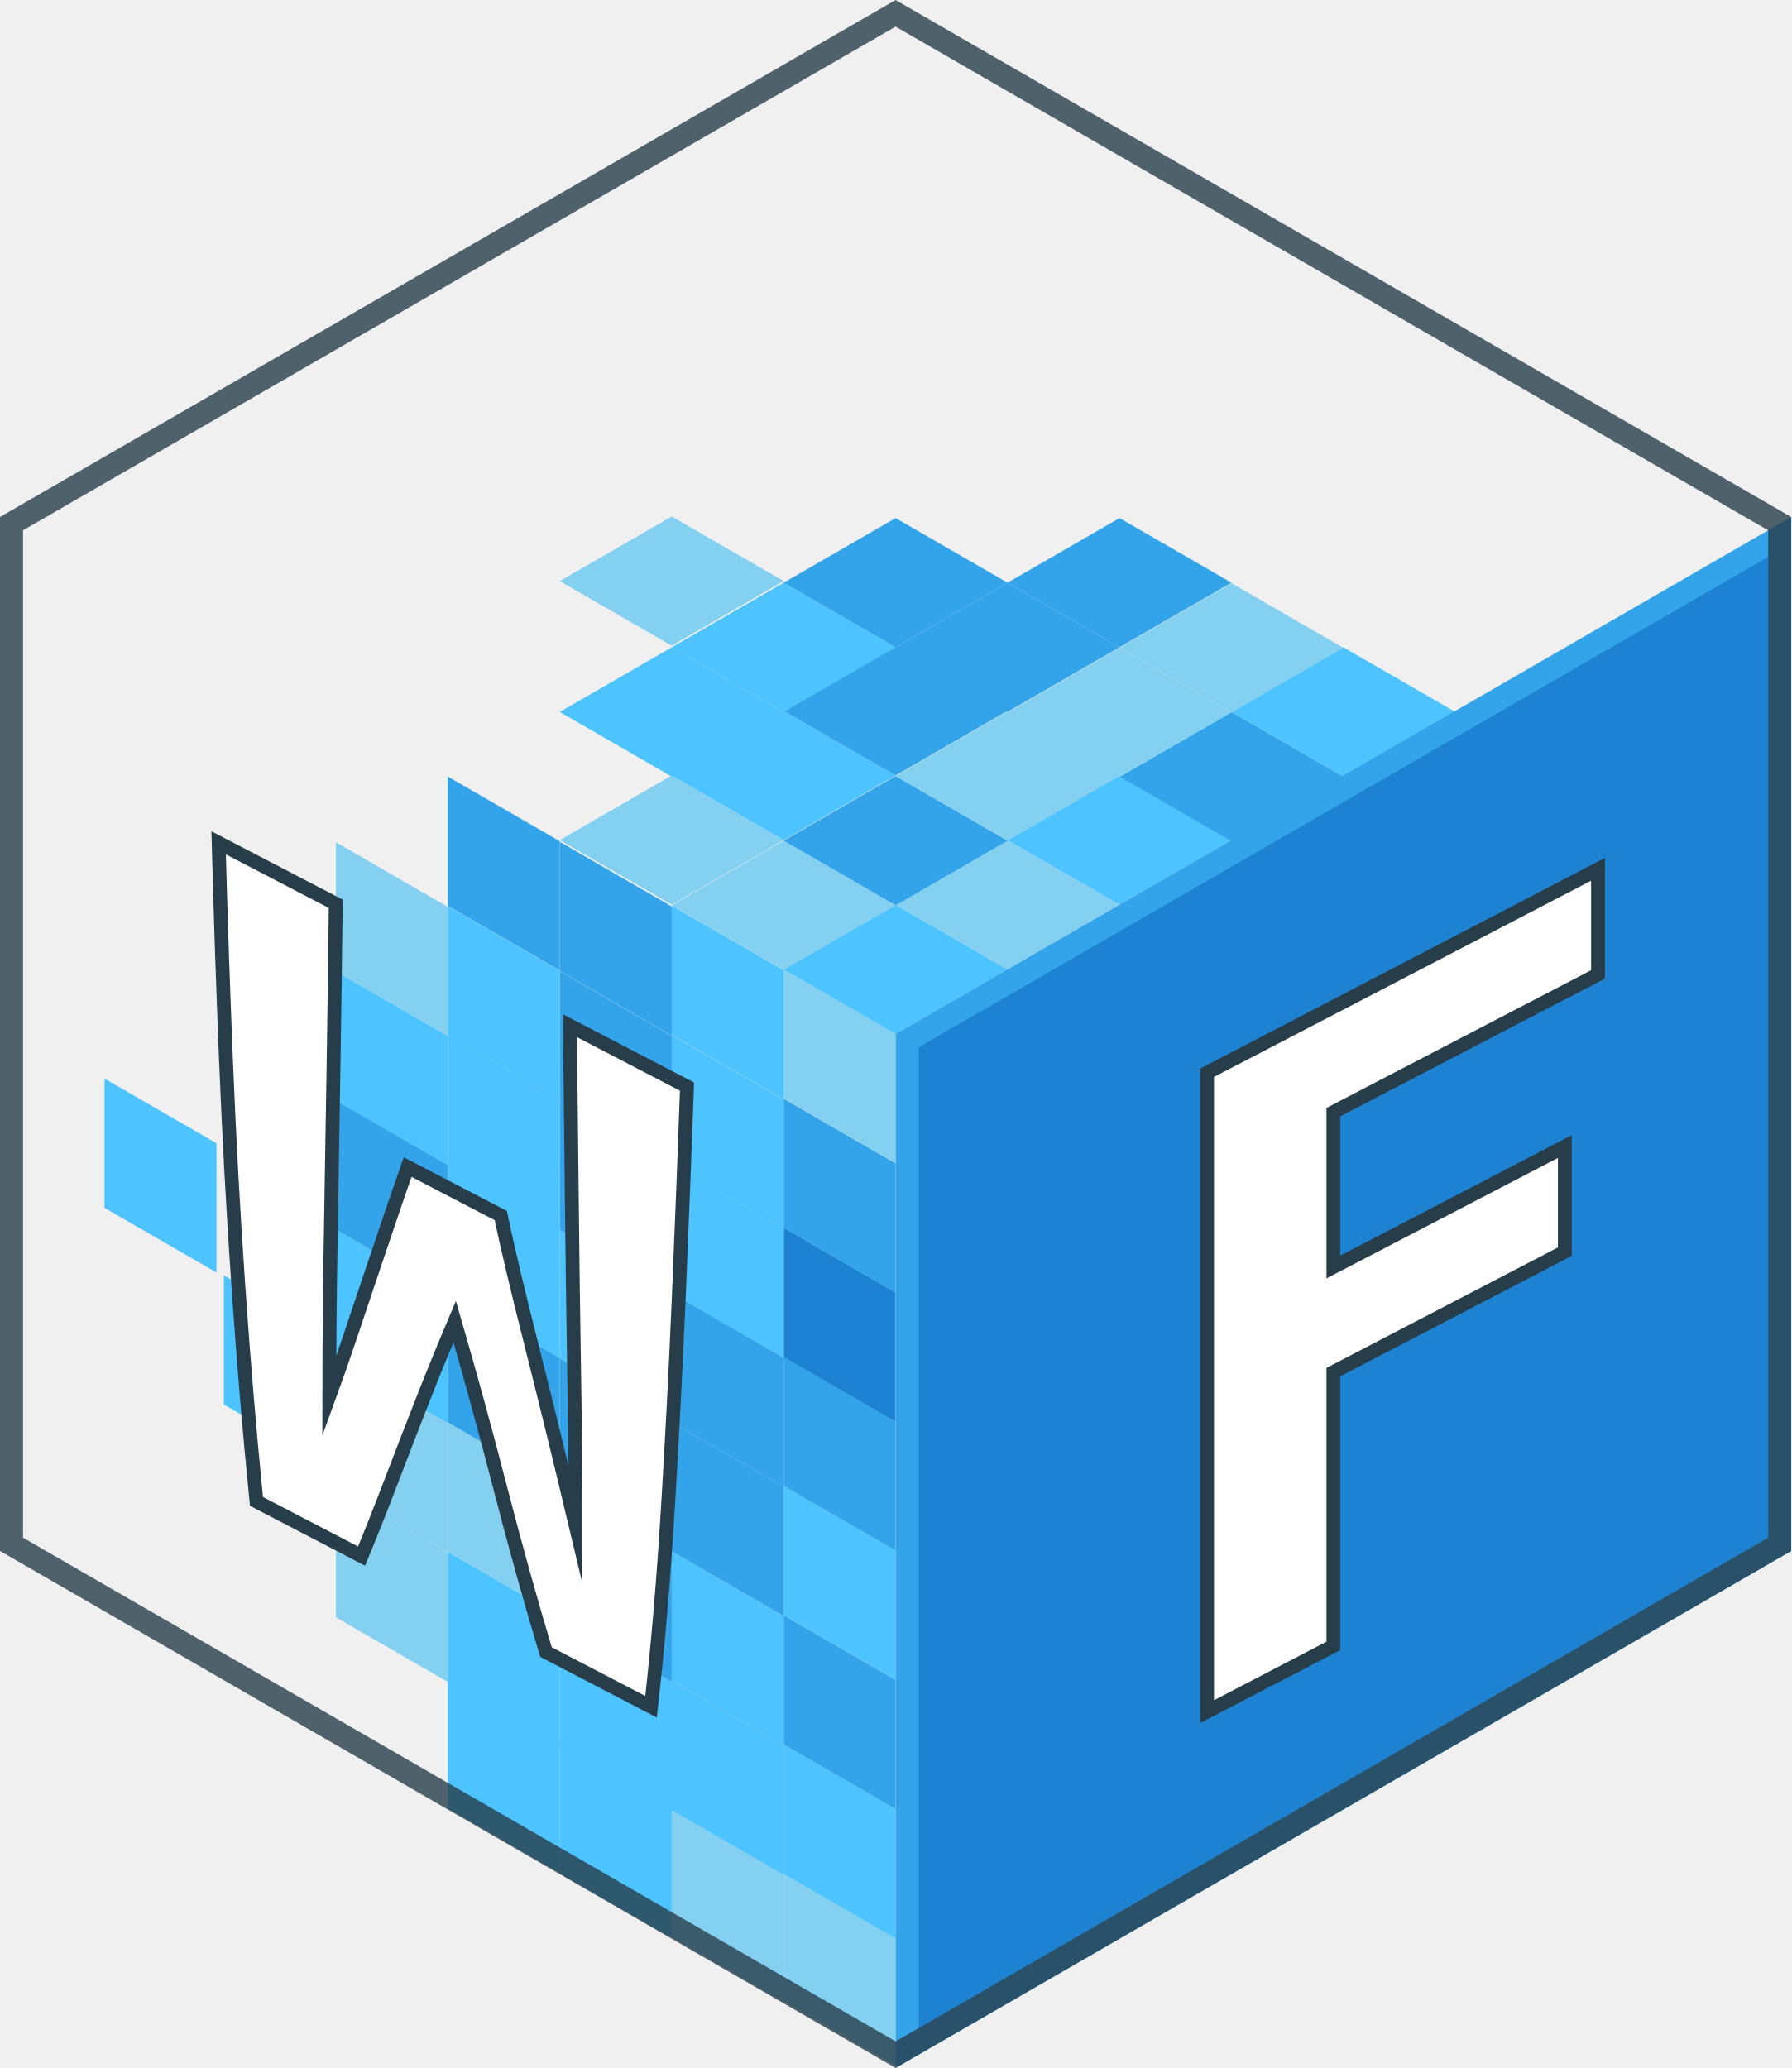
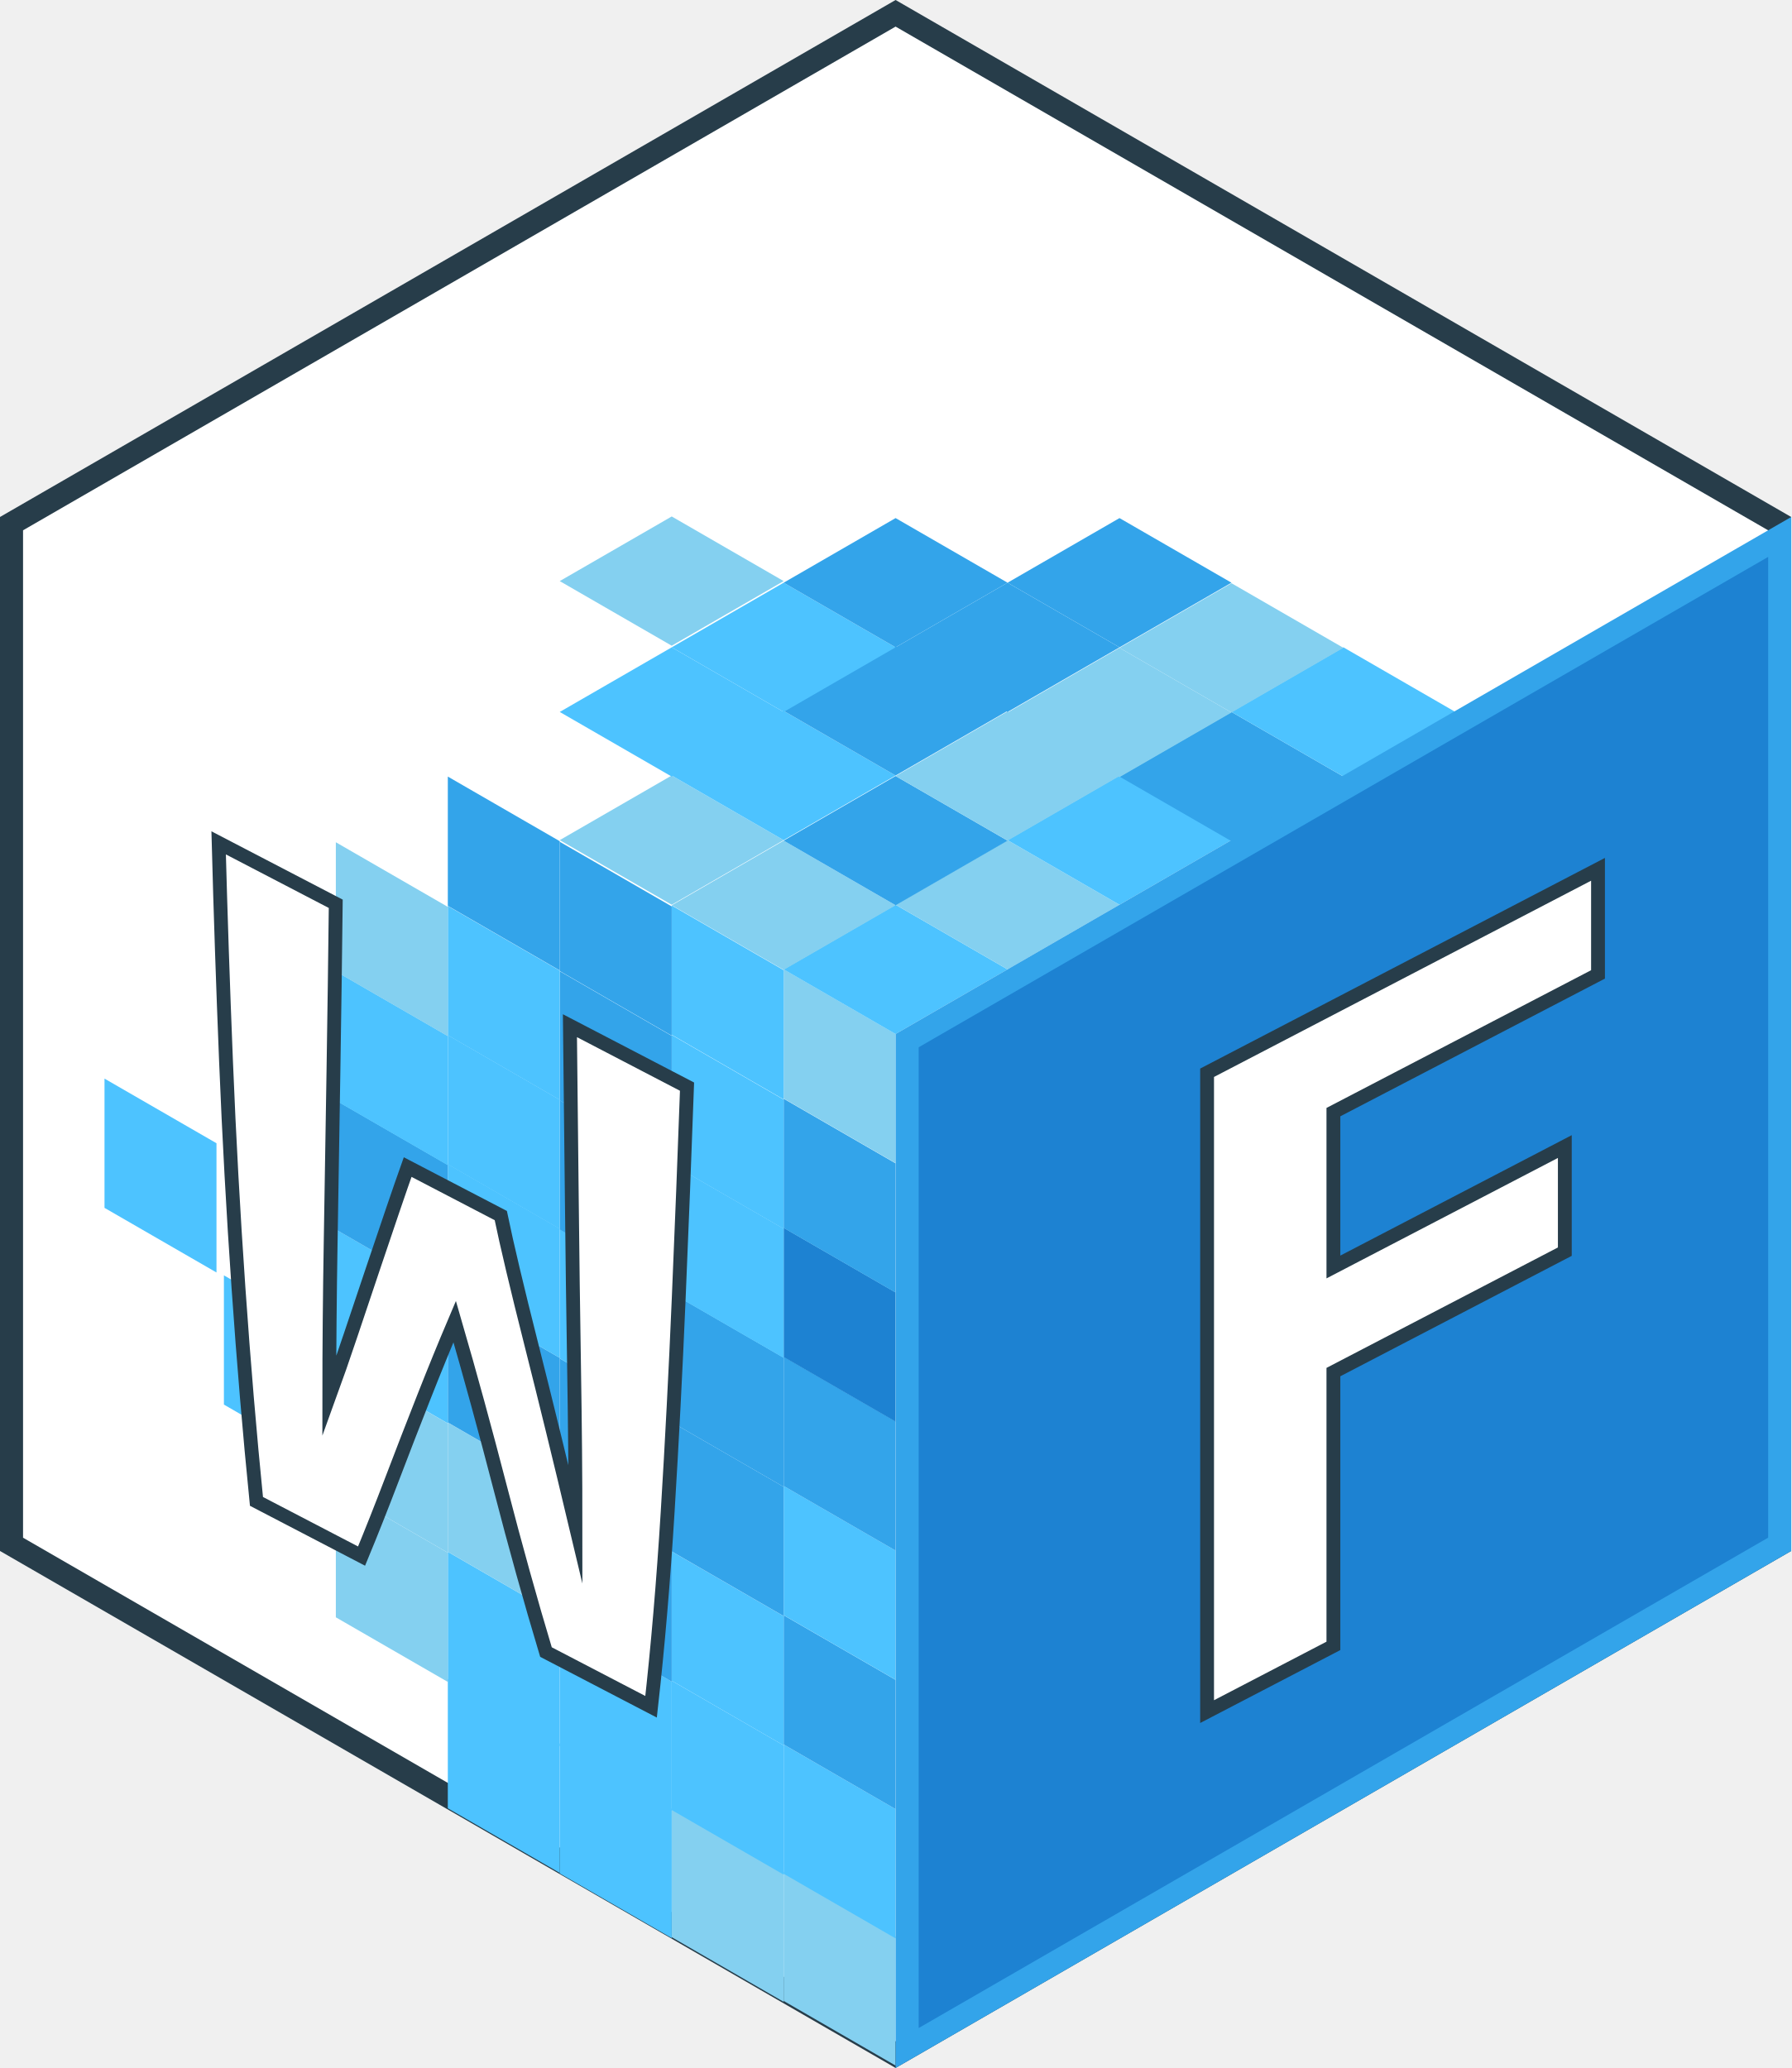
<svg xmlns="http://www.w3.org/2000/svg" id="_图层_1" data-name="图层_1" version="1.1" viewBox="0 0 388.55 448.66">
  <defs>
    <style>
      .st0 {
        fill: #1d82d2;
      }

-       .st1 {
+       .st1, .st2 {
+         fill: #fff;
+       }
+ 
+       .st3 {
        fill: #33a4ea;
      }

-       .st2 {
+       .st4 {
        fill: #273d4a;
      }

-       .st3 {
+       .st5 {
        fill: none;
+         opacity: .8;
        stroke-width: 5px;
      }

-       .st3, .st4 {
-         opacity: .8;
-       }
- 
-       .st3, .st5 {
+       .st5, .st2 {
        stroke: #273d4a;
        stroke-miterlimit: 10;
      }

      .st6 {
        fill: #84d0f0;
      }

      .st7 {
        fill: #4dc3ff;
      }

-       .st5 {
-         fill: #fff;
+       .st2 {
        stroke-width: 3px;
      }
    </style>
  </defs>
  <g>
-     <polygon class="st6" points="194.27 448.13 169.99 434.11 169.99 406.07 194.27 420.09 194.27 448.13" />
-     <polygon class="st7" points="194.27 420.54 169.99 406.52 169.99 378.47 194.27 392.49 194.27 420.54" />
-     <polygon class="st1" points="194.27 392.5 169.99 378.47 169.99 350.43 194.27 364.45 194.27 392.5" />
-     <polygon class="st7" points="194.27 364.44 169.99 350.42 169.99 322.38 194.27 336.4 194.27 364.44" />
-     <polygon class="st1" points="194.27 336.41 169.99 322.39 169.99 294.35 194.27 308.37 194.27 336.41" />
-     <polygon class="st0" points="194.27 308.43 169.99 294.41 169.99 266.37 194.27 280.39 194.27 308.43" />
-     <polygon class="st1" points="194.27 280.43 169.99 266.41 169.99 238.37 194.27 252.39 194.27 280.43" />
-     <polygon class="st6" points="194.27 252.35 169.99 238.33 169.99 210.29 194.27 224.31 194.27 252.35" />
+     <polygon class="st1" points="2.5 335.05 2.5 113.61 194.27 2.89 386.05 113.61 386.05 335.05 194.27 445.77 2.5 335.05" />
+     <path class="st4" d="M194.27,5.77l189.27,109.28v218.55l-189.27,109.28L5,333.61V115.05L194.27,5.77M194.27,0L0,112.16v224.33l194.27,112.16,194.27-112.16V112.16L194.27,0h0Z" />
  </g>
+   <polygon class="st6" points="194.27 448.13 169.99 434.11 169.99 406.07 194.27 420.09 194.27 448.13" />
+   <polygon class="st6" points="169.99 434.3 145.71 420.28 145.71 392.24 169.99 406.26 169.99 434.3" />
+   <polygon class="st7" points="145.71 420.47 121.42 406.45 121.42 378.41 145.71 392.43 145.71 420.47" />
+   <polygon class="st7" points="121.42 406.33 97.14 392.31 97.14 364.26 121.42 378.29 121.42 406.33" />
+   <polygon class="st7" points="194.27 420.54 169.99 406.52 169.99 378.47 194.27 392.49 194.27 420.54" />
+   <polygon class="st3" points="194.27 392.5 169.99 378.47 169.99 350.43 194.27 364.45 194.27 392.5" />
+   <polygon class="st7" points="194.27 364.44 169.99 350.42 169.99 322.38 194.27 336.4 194.27 364.44" />
+   <polygon class="st3" points="194.27 336.41 169.99 322.39 169.99 294.35 194.27 308.37 194.27 336.41" />
+   <polygon class="st0" points="194.27 308.43 169.99 294.41 169.99 266.37 194.27 280.39 194.27 308.43" />
+   <polygon class="st3" points="194.27 280.43 169.99 266.41 169.99 238.37 194.27 252.39 194.27 280.43" />
+   <polygon class="st6" points="194.27 252.35 169.99 238.33 169.99 210.29 194.27 224.31 194.27 252.35" />
  <polygon class="st7" points="194.27 224.33 169.99 210.31 194.27 196.29 218.56 210.31 194.27 224.33" />
  <polygon class="st6" points="218.56 210.31 194.27 196.29 218.56 182.27 242.84 196.29 218.56 210.31" />
  <polygon class="st7" points="242.84 196.29 218.56 182.27 242.84 168.25 267.13 182.27 242.84 196.29" />
-   <polygon class="st1" points="267.13 182.5 242.84 168.48 267.13 154.46 291.41 168.48 267.13 182.5" />
+   <polygon class="st3" points="267.13 182.5 242.84 168.48 267.13 154.46 291.41 168.48 267.13 182.5" />
  <polygon class="st7" points="291.41 168.48 267.13 154.46 291.41 140.44 315.7 154.46 291.41 168.48" />
  <polygon class="st6" points="169.99 210.42 145.71 196.4 169.99 182.38 194.27 196.4 169.99 210.42" />
-   <polygon class="st1" points="194.27 196.4 169.99 182.38 194.27 168.36 218.56 182.38 194.27 196.4" />
+   <polygon class="st3" points="194.27 196.4 169.99 182.38 194.27 168.36 218.56 182.38 194.27 196.4" />
  <polygon class="st6" points="218.56 182.38 194.27 168.36 218.56 154.34 242.84 168.36 218.56 182.38" />
  <polygon class="st6" points="242.84 168.6 218.56 154.58 242.84 140.55 267.13 154.58 242.84 168.6" />
  <polygon class="st6" points="267.13 154.58 242.84 140.55 267.13 126.53 291.41 140.55 267.13 154.58" />
  <polygon class="st6" points="145.71 196.29 121.42 182.27 145.71 168.25 169.99 182.27 145.71 196.29" />
  <polygon class="st7" points="169.99 182.27 145.71 168.25 169.99 154.23 194.27 168.25 169.99 182.27" />
-   <polygon class="st1" points="194.27 168.25 169.99 154.23 194.27 140.21 218.56 154.23 194.27 168.25" />
-   <polygon class="st1" points="218.56 154.46 194.27 140.44 218.56 126.42 242.84 140.44 218.56 154.46" />
-   <polygon class="st1" points="242.84 140.44 218.56 126.42 242.84 112.4 267.13 126.42 242.84 140.44" />
+   <polygon class="st3" points="194.27 168.25 169.99 154.23 194.27 140.21 218.56 154.23 194.27 168.25" />
+   <polygon class="st3" points="218.56 154.46 194.27 140.44 218.56 126.42 242.84 140.44 218.56 154.46" />
+   <polygon class="st3" points="242.84 140.44 218.56 126.42 242.84 112.4 267.13 126.42 242.84 140.44" />
  <polygon class="st7" points="145.71 168.48 121.42 154.46 145.71 140.44 169.99 154.46 145.71 168.48" />
  <polygon class="st7" points="169.99 154.46 145.71 140.44 169.99 126.42 194.27 140.44 169.99 154.46" />
-   <g>
-     <polygon class="st6" points="169.99 434.3 145.71 420.28 145.71 392.24 169.99 406.26 169.99 434.3" />
-     <polygon class="st7" points="169.99 406.71 145.71 392.69 145.71 364.64 169.99 378.66 169.99 406.71" />
-     <polygon class="st7" points="169.99 378.67 145.71 364.64 145.71 336.6 169.99 350.62 169.99 378.67" />
-     <polygon class="st1" points="169.99 350.61 145.71 336.59 145.71 308.55 169.99 322.57 169.99 350.61" />
-     <polygon class="st1" points="169.99 322.58 145.71 308.56 145.71 280.52 169.99 294.54 169.99 322.58" />
-     <polygon class="st7" points="169.99 294.6 145.71 280.58 145.71 252.54 169.99 266.56 169.99 294.6" />
-     <polygon class="st7" points="169.99 266.6 145.71 252.58 145.71 224.54 169.99 238.56 169.99 266.6" />
-     <polygon class="st7" points="169.99 238.52 145.71 224.5 145.71 196.46 169.99 210.48 169.99 238.52" />
-   </g>
-   <g>
-     <polygon class="st7" points="145.71 420.47 121.42 406.45 121.42 378.41 145.71 392.43 145.71 420.47" />
-     <polygon class="st7" points="145.71 392.88 121.42 378.86 121.42 350.81 145.71 364.83 145.71 392.88" />
-     <polygon class="st1" points="145.71 364.84 121.42 350.82 121.42 322.77 145.71 336.79 145.71 364.84" />
-     <polygon class="st1" points="145.71 336.78 121.42 322.76 121.42 294.72 145.71 308.74 145.71 336.78" />
-     <polygon class="st7" points="145.71 308.75 121.42 294.73 121.42 266.69 145.71 280.71 145.71 308.75" />
-     <polygon class="st1" points="145.71 280.77 121.42 266.75 121.42 238.71 145.71 252.73 145.71 280.77" />
-     <polygon class="st1" points="145.71 252.77 121.42 238.75 121.42 210.71 145.71 224.73 145.71 252.77" />
-     <polygon class="st1" points="145.71 224.69 121.42 210.67 121.42 182.63 145.71 196.65 145.71 224.69" />
-   </g>
-   <g>
-     <polygon class="st7" points="121.42 406.33 97.14 392.31 97.14 364.26 121.42 378.29 121.42 406.33" />
-     <polygon class="st7" points="121.42 378.73 97.14 364.71 97.14 336.67 121.42 350.69 121.42 378.73" />
-     <polygon class="st6" points="121.42 350.69 97.14 336.67 97.14 308.63 121.42 322.65 121.42 350.69" />
-     <polygon class="st1" points="121.42 322.63 97.14 308.61 97.14 280.57 121.42 294.59 121.42 322.63" />
-     <polygon class="st7" points="121.42 294.6 97.14 280.58 97.14 252.54 121.42 266.56 121.42 294.6" />
-     <polygon class="st7" points="121.42 266.63 97.14 252.61 97.14 224.56 121.42 238.59 121.42 266.63" />
-     <polygon class="st7" points="121.42 238.63 97.14 224.6 97.14 196.56 121.42 210.58 121.42 238.63" />
-     <polygon class="st1" points="121.42 210.54 97.14 196.52 97.14 168.48 121.42 182.5 121.42 210.54" />
-   </g>
+   <polygon class="st7" points="169.99 406.71 145.71 392.69 145.71 364.64 169.99 378.66 169.99 406.71" />
+   <polygon class="st7" points="169.99 378.67 145.71 364.64 145.71 336.6 169.99 350.62 169.99 378.67" />
+   <polygon class="st3" points="169.99 350.61 145.71 336.59 145.71 308.55 169.99 322.57 169.99 350.61" />
+   <polygon class="st3" points="169.99 322.58 145.71 308.56 145.71 280.52 169.99 294.54 169.99 322.58" />
+   <polygon class="st7" points="169.99 294.6 145.71 280.58 145.71 252.54 169.99 266.56 169.99 294.6" />
+   <polygon class="st7" points="169.99 266.6 145.71 252.58 145.71 224.54 169.99 238.56 169.99 266.6" />
+   <polygon class="st7" points="169.99 238.52 145.71 224.5 145.71 196.46 169.99 210.48 169.99 238.52" />
+   <polygon class="st7" points="145.71 392.88 121.42 378.86 121.42 350.81 145.71 364.83 145.71 392.88" />
+   <polygon class="st3" points="145.71 364.84 121.42 350.82 121.42 322.77 145.71 336.79 145.71 364.84" />
+   <polygon class="st3" points="145.71 336.78 121.42 322.76 121.42 294.72 145.71 308.74 145.71 336.78" />
+   <polygon class="st7" points="145.71 308.75 121.42 294.73 121.42 266.69 145.71 280.71 145.71 308.75" />
+   <polygon class="st3" points="145.71 280.77 121.42 266.75 121.42 238.71 145.71 252.73 145.71 280.77" />
+   <polygon class="st3" points="145.71 252.77 121.42 238.75 121.42 210.71 145.71 224.73 145.71 252.77" />
+   <polygon class="st3" points="145.71 224.69 121.42 210.67 121.42 182.63 145.71 196.65 145.71 224.69" />
+   <polygon class="st7" points="121.42 378.73 97.14 364.71 97.14 336.67 121.42 350.69 121.42 378.73" />
+   <polygon class="st6" points="121.42 350.69 97.14 336.67 97.14 308.63 121.42 322.65 121.42 350.69" />
+   <polygon class="st3" points="121.42 322.63 97.14 308.61 97.14 280.57 121.42 294.59 121.42 322.63" />
+   <polygon class="st7" points="121.42 294.6 97.14 280.58 97.14 252.54 121.42 266.56 121.42 294.6" />
+   <polygon class="st7" points="121.42 266.63 97.14 252.61 97.14 224.56 121.42 238.59 121.42 266.63" />
+   <polygon class="st7" points="121.42 238.63 97.14 224.6 97.14 196.56 121.42 210.58 121.42 238.63" />
+   <polygon class="st3" points="121.42 210.54 97.14 196.52 97.14 168.48 121.42 182.5 121.42 210.54" />
  <g>
    <polygon class="st6" points="97.14 364.9 72.85 350.88 72.85 322.84 97.14 336.86 97.14 364.9" />
    <polygon class="st6" points="97.14 336.86 72.85 322.84 72.85 294.8 97.14 308.82 97.14 336.86" />
    <polygon class="st7" points="97.14 308.8 72.85 294.78 72.85 266.74 97.14 280.76 97.14 308.8" />
-     <polygon class="st1" points="97.14 280.77 72.85 266.75 72.85 238.71 97.14 252.73 97.14 280.77" />
+     <polygon class="st3" points="97.14 280.77 72.85 266.75 72.85 238.71 97.14 252.73 97.14 280.77" />
    <polygon class="st7" points="97.14 252.8 72.85 238.78 72.85 210.73 97.14 224.76 97.14 252.8" />
    <polygon class="st6" points="97.14 224.8 72.85 210.77 72.85 182.73 97.14 196.75 97.14 224.8" />
  </g>
  <polygon class="st7" points="72.85 318.75 48.57 304.73 48.57 276.69 72.85 290.71 72.85 318.75" />
  <polygon class="st7" points="46.96 276.07 22.67 262.05 22.67 234.01 46.96 248.03 46.96 276.07" />
  <g>
    <polygon class="st0" points="196.77 225.77 386.05 116.49 386.05 335.05 196.77 444.33 196.77 225.77" />
-     <path class="st1" d="M383.55,120.82v212.78l-184.27,106.39v-212.78l184.27-106.39M388.55,112.16l-194.27,112.16v224.33l194.27-112.16V112.16h0Z" />
+     <path class="st3" d="M383.55,120.82v212.78l-184.27,106.39v-212.78l184.27-106.39M388.55,112.16l-194.27,112.16v224.33l194.27-112.16V112.16h0Z" />
  </g>
-   <g class="st4">
-     <path class="st2" d="M194.27,5.77l189.27,109.28v218.55l-189.27,109.28L5,333.61V115.05L194.27,5.77M194.27,0L0,112.16v224.33l194.27,112.16,194.27-112.16V112.16L194.27,0h0Z" />
-   </g>
-   <path class="st3" d="M387.64,112.7" />
-   <path class="st3" d="M195.23,225.94" />
-   <path class="st3" d="M1.86,113.24" />
-   <path class="st3" d="M-139.51-101.92" />
-   <path class="st3" d="M54.77-214.08" />
-   <polygon class="st1" points="194.27 140.44 169.99 126.42 194.27 112.4 218.56 126.42 194.27 140.44" />
+   <path class="st5" d="M387.64,112.7" />
+   <path class="st5" d="M195.23,225.94" />
+   <path class="st5" d="M1.86,113.24" />
+   <path class="st5" d="M-139.51-101.92" />
+   <path class="st5" d="M54.77-214.08" />
+   <polygon class="st3" points="194.27 140.44 169.99 126.42 194.27 112.4 218.56 126.42 194.27 140.44" />
  <polygon class="st6" points="145.71 140.09 121.42 126.07 145.71 112.05 169.99 126.07 145.71 140.09" />
-   <path class="st5" d="M55.63,325.73c-1.47-14.63-2.77-30.07-3.9-46.33-1.13-16.26-2.03-32.62-2.7-49.11-.67-16.48-1.2-32.29-1.6-47.43l25.4,13.22c-.13,11.66-.3,23.78-.5,36.34-.2,12.56-.4,24.86-.6,36.89-.2,12.03-.3,23.24-.3,33.64,1.47-4.04,3-8.44,4.6-13.21,1.6-4.77,3.2-9.53,4.8-14.3,1.6-4.77,3.07-9.11,4.4-13.01,1.33-3.91,2.4-6.98,3.2-9.23l20.2,10.52c1.33,6.43,3.53,15.71,6.6,27.84,3.07,12.13,6.27,25.2,9.6,39.2,0-10.27-.1-21.52-.3-33.76-.2-12.24-.37-24.76-.5-37.56-.13-12.8-.27-25.11-.4-36.91l25.4,13.22c-.53,14.79-1.13,30.08-1.8,45.86-.67,15.79-1.47,31.23-2.4,46.35-.93,15.11-2.13,29.22-3.6,42.33l-22.8-11.87c-3.33-11.07-6.63-22.92-9.9-35.55-3.27-12.63-6.57-24.69-9.9-36.15-2.13,5.02-4.37,10.49-6.7,16.41-2.33,5.92-4.64,11.86-6.9,17.81-2.27,5.95-4.47,11.51-6.6,16.66l-22.8-11.87Z" />
-   <path class="st5" d="M261.84,371.34v-138.6l84.8-44.14v22.8l-57.4,29.88v33.6l50.2-26.13v22.8l-50.2,26.13v59.4l-27.4,14.26Z" />
+   <path class="st2" d="M55.63,325.73c-1.47-14.63-2.77-30.07-3.9-46.33-1.13-16.26-2.03-32.62-2.7-49.11-.67-16.48-1.2-32.29-1.6-47.43l25.4,13.22c-.13,11.66-.3,23.78-.5,36.34-.2,12.56-.4,24.86-.6,36.89-.2,12.03-.3,23.24-.3,33.64,1.47-4.04,3-8.44,4.6-13.21,1.6-4.77,3.2-9.53,4.8-14.3,1.6-4.77,3.07-9.11,4.4-13.01,1.33-3.91,2.4-6.98,3.2-9.23l20.2,10.52c1.33,6.43,3.53,15.71,6.6,27.84,3.07,12.13,6.27,25.2,9.6,39.2,0-10.27-.1-21.52-.3-33.76-.2-12.24-.37-24.76-.5-37.56-.13-12.8-.27-25.11-.4-36.91l25.4,13.22c-.53,14.79-1.13,30.08-1.8,45.86-.67,15.79-1.47,31.23-2.4,46.35-.93,15.11-2.13,29.22-3.6,42.33l-22.8-11.87c-3.33-11.07-6.63-22.92-9.9-35.55-3.27-12.63-6.57-24.69-9.9-36.15-2.13,5.02-4.37,10.49-6.7,16.41-2.33,5.92-4.64,11.86-6.9,17.81-2.27,5.95-4.47,11.51-6.6,16.66l-22.8-11.87Z" />
+   <path class="st2" d="M261.84,371.34v-138.6l84.8-44.14v22.8l-57.4,29.88v33.6l50.2-26.13v22.8l-50.2,26.13v59.4l-27.4,14.26Z" />
</svg>
